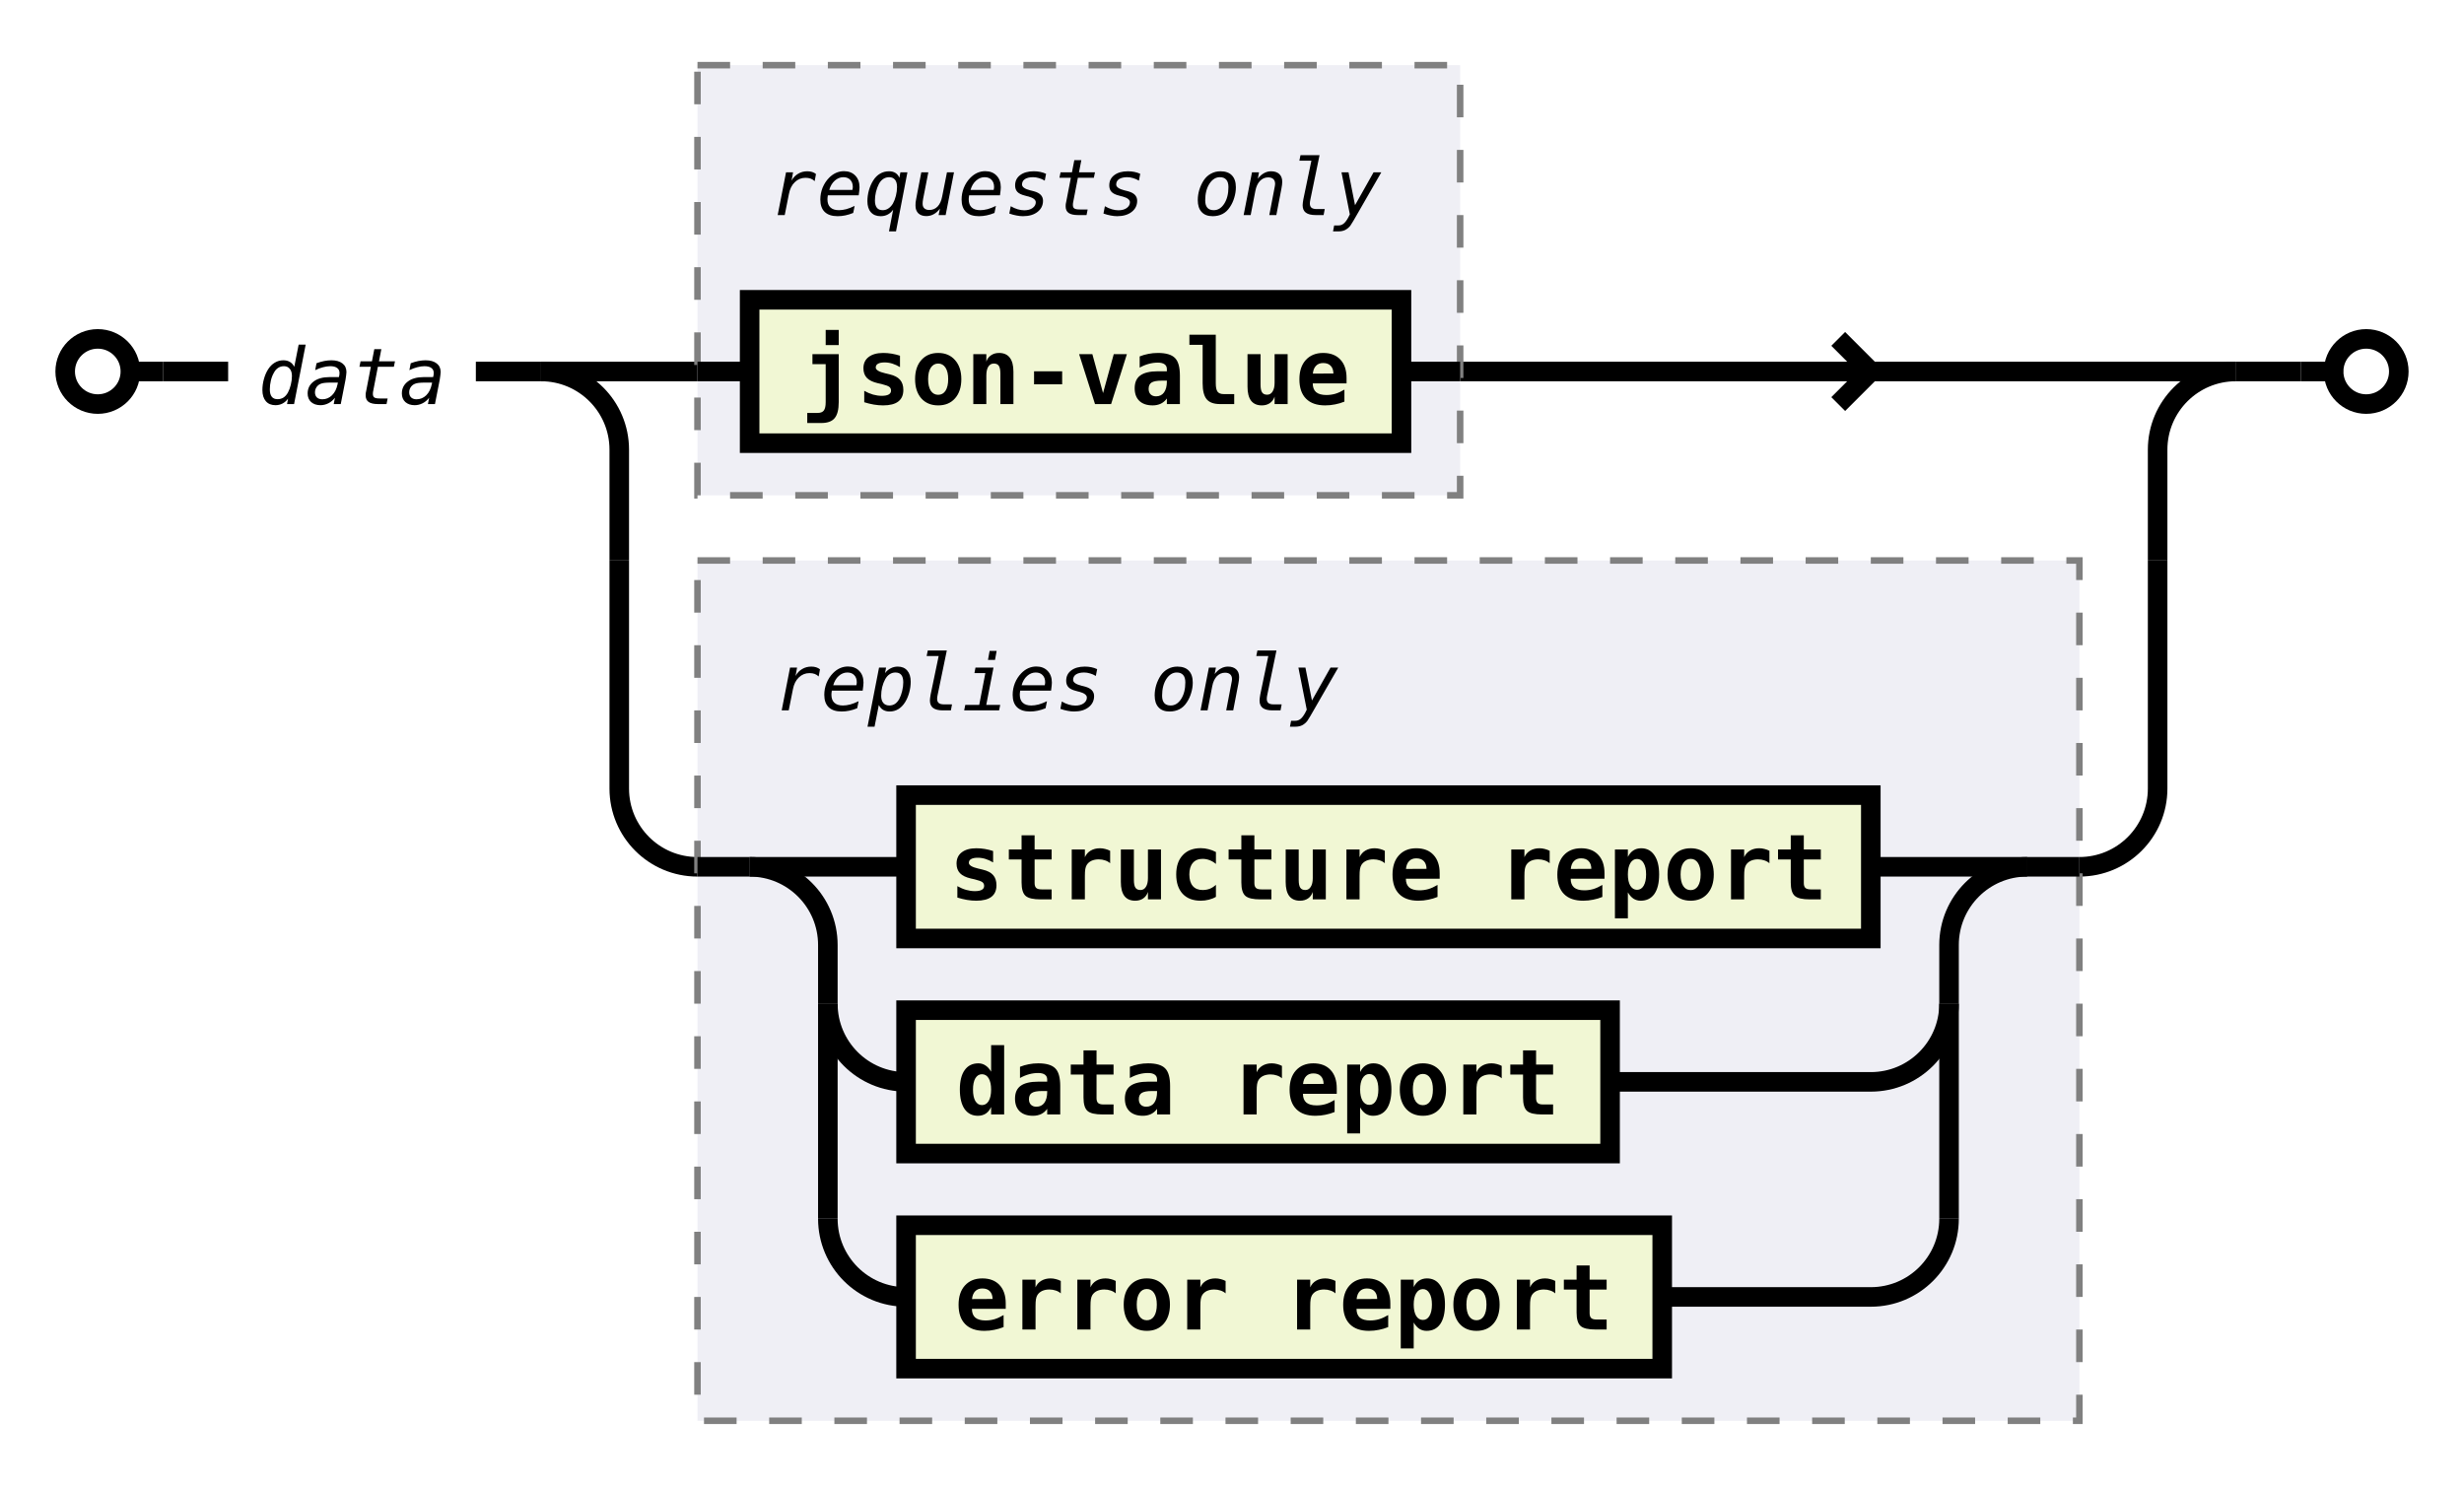
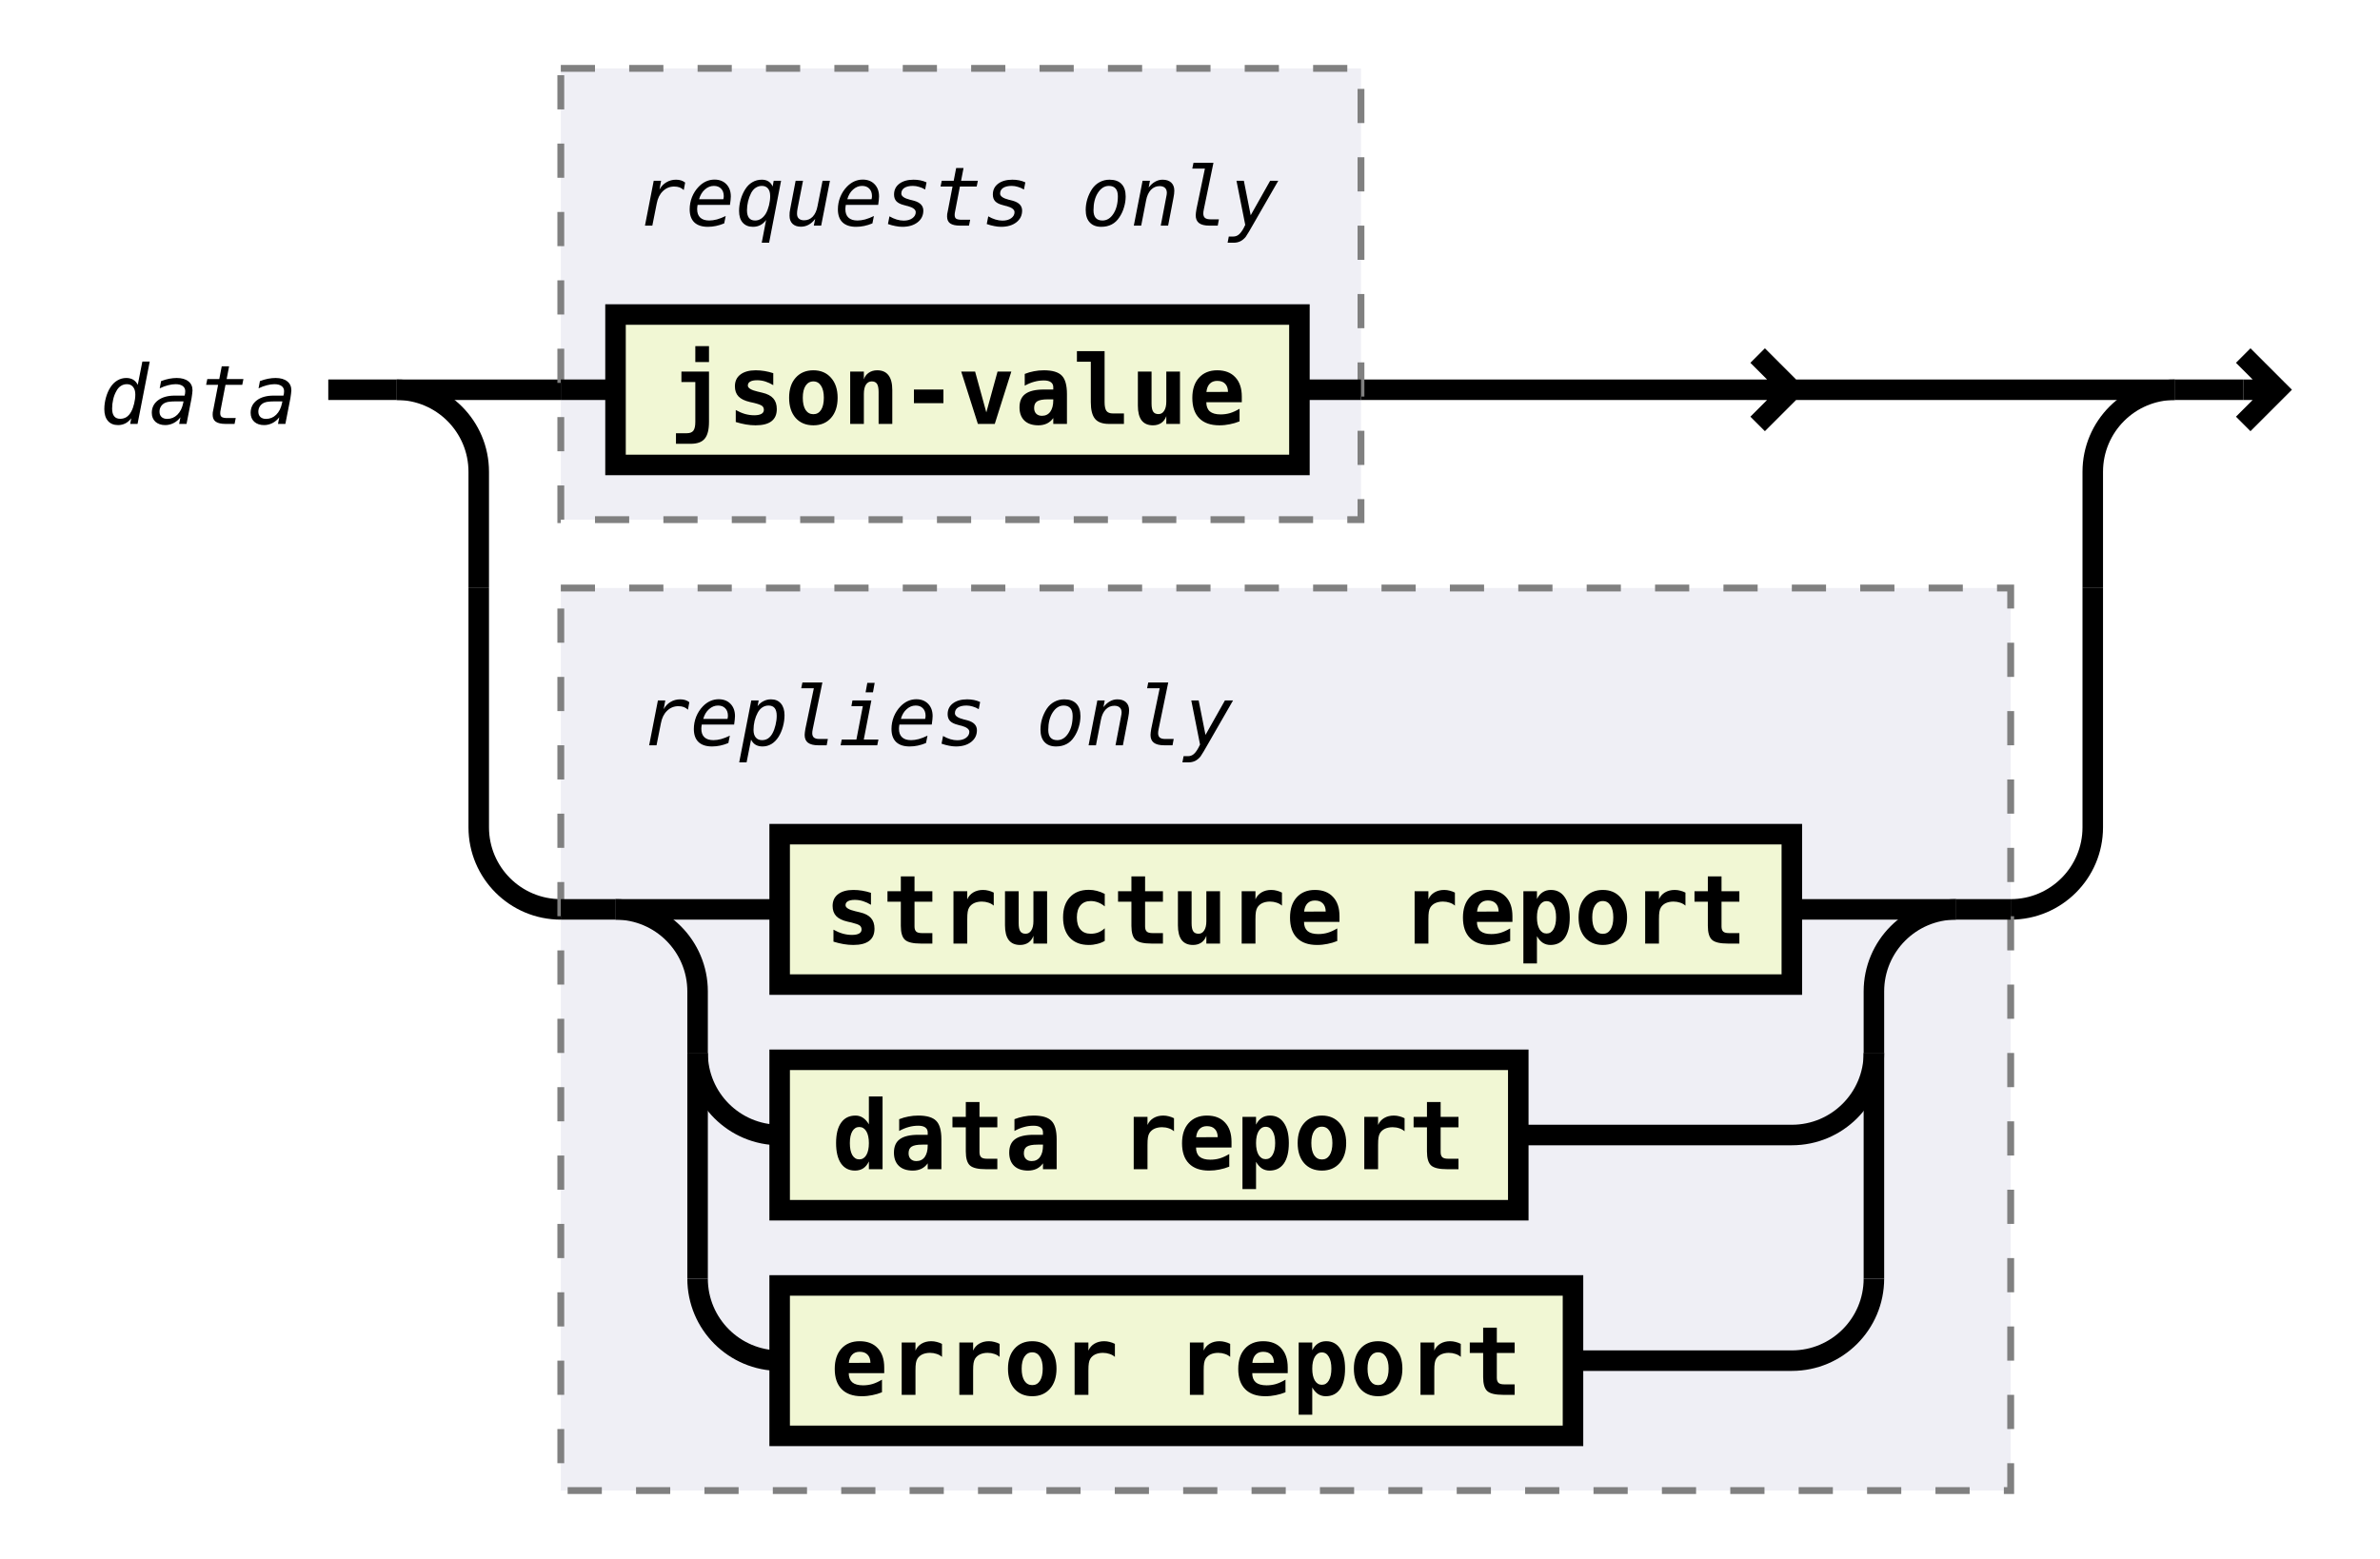
- <svg xmlns="http://www.w3.org/2000/svg" class="railroad" viewBox="0 0 378 228" width="378">
+ <svg xmlns="http://www.w3.org/2000/svg" class="railroad" viewBox="0 0 348 228" width="348">
  <style type="text/css">

    svg.railroad {
        background-color: hsl(30, 20%, 95%);
        background-size: 15px 15px;
        background-image: linear-gradient(to right, rgba(30, 30, 30, .05) 1px, transparent 1px),
                          linear-gradient(to bottom, rgba(30, 30, 30, .05) 1px, transparent 1px);
    }

    svg.railroad path {
        stroke-width: 3px;
        stroke: black;
        fill: transparent;
    }

    svg.railroad .debug {
        stroke-width: 1px;
        stroke: red;
    }

    svg.railroad text {
        font: 14px monospace;
        text-anchor: middle;
    }

    svg.railroad .nonterminal text {
        font-weight: bold;
    }

    svg.railroad text.comment {
        font: italic 12px monospace;
    }

    svg.railroad rect {
        stroke-width: 3px;
        stroke: black;
        fill:hsl(-290, 70%, 90%);
    }

    svg.railroad g.labeledbox &gt; rect {
        stroke-width: 1px;
        stroke: grey;
        stroke-dasharray: 5px;
        fill:rgba(90, 90, 150, .1);
    }</style>
  <g class="sequence">
-     <path d=" M 10 57 a 5 5 0 0 1 5 -5 a 5 5 0 0 1 5 5 a 5 5 0 0 1 -5 5 a 5 5 0 0 1 -5 -5 m 10 0 h 5" />
    <g class="sequence">
-       <text class="comment" x="54" y="62">
+       <g>
+         <text class="comment" x="29" y="62">
data</text>
+       </g>
      <g class="choice">
-         <path d=" M 83 57 h 24 m 117 0 h 119 m -56 0 l -5 -5 m 0 10 l 5 -5 m 56 0" />
+         <path d=" M 58 57 h 24 m 117 0 h 119 m -56 0 l -5 -5 m 0 10 l 5 -5 m 56 0" />
        <g class="labeledbox">
-           <rect height="66" width="117" x="107" y="10" />
-           <path d=" M 107 57 h 8 m 100 0 h 9" />
-           <text class="comment" x="165" y="33">
+           <rect height="66" width="117" x="82" y="10" />
+           <path d=" M 82 57 h 8 m 100 0 h 9" />
+           <g>
+             <text class="comment" x="140" y="33">
requests only</text>
+           </g>
          <g class="nonterminal">
-             <rect height="22" width="100" x="115" y="46" />
-             <text x="165" y="62">
+             <rect height="22" width="100" x="90" y="46" />
+             <text x="140" y="62">
json-value</text>
          </g>
        </g>
-         <path d=" M 83 57 a 12 12 0 0 1 12 12 v 17 m 236 0 v -17 a 12 12 0 0 1 12 -12" />
-         <path d=" M 95 86 v 35 a 12 12 0 0 0 12 12 m 212 0 h 0 a 12 12 0 0 0 12 -12 v -35" />
+         <path d=" M 58 57 a 12 12 0 0 1 12 12 v 17 m 236 0 v -17 a 12 12 0 0 1 12 -12" />
+         <path d=" M 70 86 v 35 a 12 12 0 0 0 12 12 m 212 0 h 0 a 12 12 0 0 0 12 -12 v -35" />
        <g class="labeledbox">
-           <rect height="132" width="212" x="107" y="86" />
-           <path d=" M 107 133 h 8 m 196 0 h 8" />
-           <text class="comment" x="162" y="109">
+           <rect height="132" width="212" x="82" y="86" />
+           <path d=" M 82 133 h 8 m 196 0 h 8" />
+           <g>
+             <text class="comment" x="137" y="109">
replies only</text>
+           </g>
          <g class="choice">
-             <path d=" M 115 133 h 24 m 148 0 h 24" />
+             <path d=" M 90 133 h 24 m 148 0 h 24" />
            <g class="nonterminal">
-               <rect height="22" width="148" x="139" y="122" />
-               <text x="213" y="138">
+               <rect height="22" width="148" x="114" y="122" />
+               <text x="188" y="138">
structure report</text>
            </g>
-             <path d=" M 115 133 a 12 12 0 0 1 12 12 v 9 m 172 0 v -9 a 12 12 0 0 1 12 -12" />
-             <path d=" M 127 154 v 33 m 172 0 v -33" />
-             <path d=" M 127 154 v 0 a 12 12 0 0 0 12 12 m 108 0 h 40 a 12 12 0 0 0 12 -12 v 0" />
+             <path d=" M 90 133 a 12 12 0 0 1 12 12 v 9 m 172 0 v -9 a 12 12 0 0 1 12 -12" />
+             <path d=" M 102 154 v 33 m 172 0 v -33" />
+             <path d=" M 102 154 v 0 a 12 12 0 0 0 12 12 m 108 0 h 40 a 12 12 0 0 0 12 -12 v 0" />
            <g class="nonterminal">
-               <rect height="22" width="108" x="139" y="155" />
-               <text x="193" y="171">
+               <rect height="22" width="108" x="114" y="155" />
+               <text x="168" y="171">
data report</text>
            </g>
-             <path d=" M 127 187 v 0 a 12 12 0 0 0 12 12 m 116 0 h 32 a 12 12 0 0 0 12 -12 v 0" />
+             <path d=" M 102 187 v 0 a 12 12 0 0 0 12 12 m 116 0 h 32 a 12 12 0 0 0 12 -12 v 0" />
            <g class="nonterminal">
-               <rect height="22" width="116" x="139" y="188" />
-               <text x="197" y="204">
+               <rect height="22" width="116" x="114" y="188" />
+               <text x="172" y="204">
error report</text>
            </g>
          </g>
        </g>
      </g>
-       <path d=" M 73 57 h 10" />
+       <path d=" M 48 57 h 10" />
    </g>
-     <path d=" M 353 57 h 5 a 5 5 0 0 1 5 -5 a 5 5 0 0 1 5 5 a 5 5 0 0 1 -5 5 a 5 5 0 0 1 -5 -5" />
-     <path d=" M 25 57 h 10" />
-     <path d=" M 343 57 h 10" />
+     <path d=" M 328 57 h 5 m -5 5 l 5 -5 l -5 -5 m 5 5" />
+     <path d=" M 318 57 h 10" />
  </g>
</svg>
